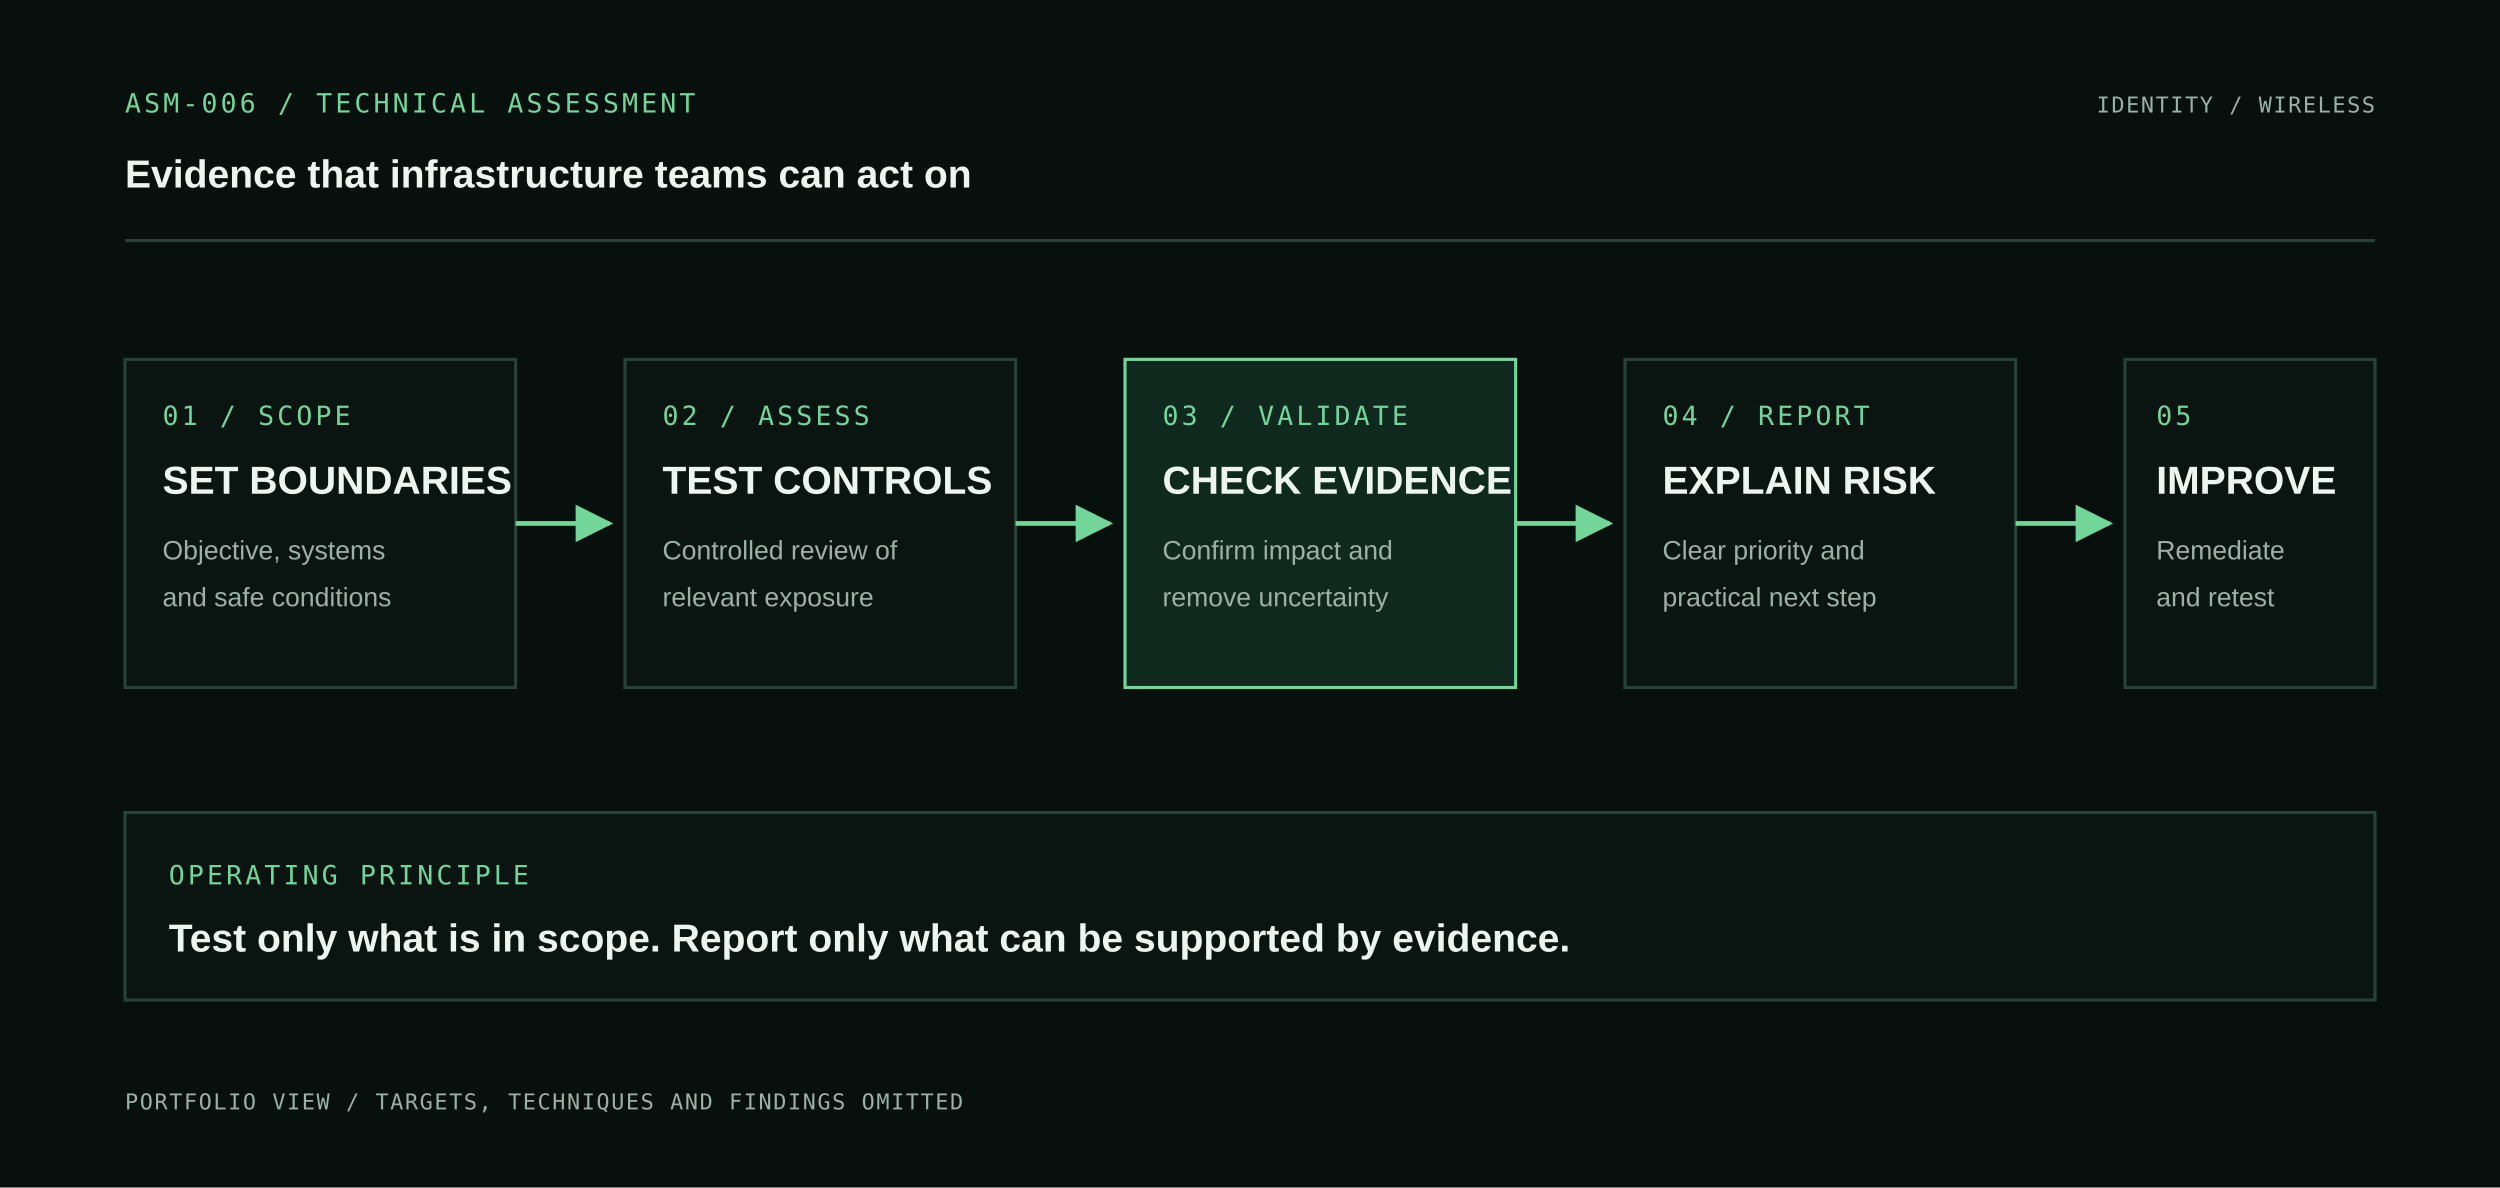
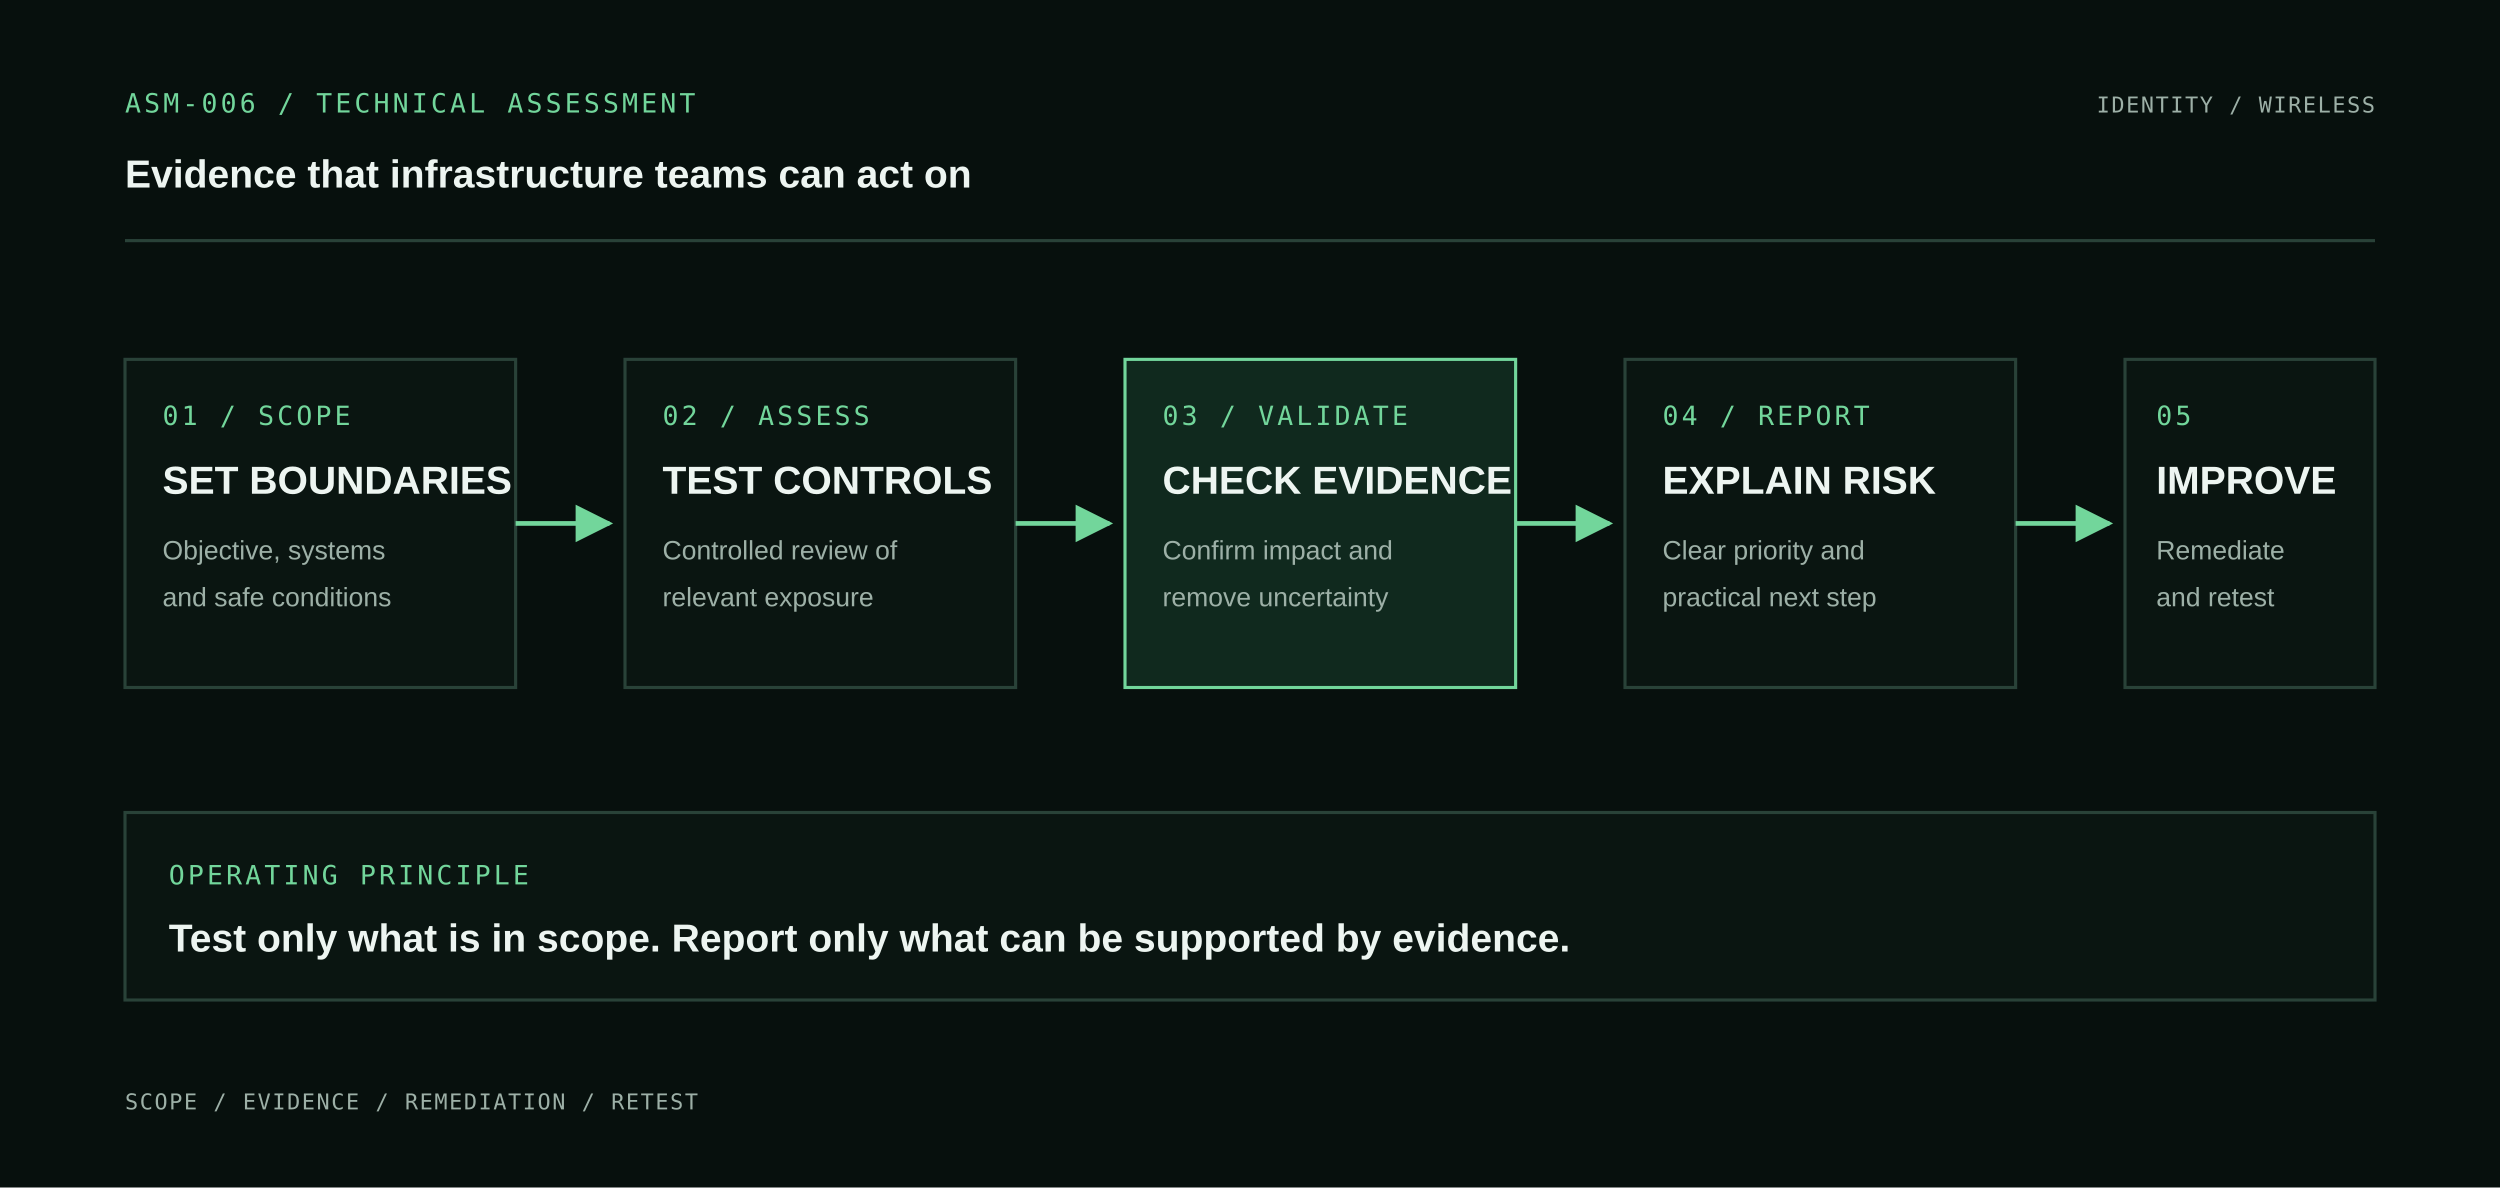
<svg xmlns="http://www.w3.org/2000/svg" viewBox="0 0 1600 760" role="img" aria-labelledby="title desc">
  <defs>
    <style>.bg{fill:#07100d}.panel{fill:#0a1511;stroke:#294238;stroke-width:2}.active{fill:#10291e;stroke:#72d69b;stroke-width:2}.rule{stroke:#294238;stroke-width:2}.flow{stroke:#72d69b;stroke-width:3;fill:none}.w{fill:#edf5f1}.g{fill:#72d69b}.m{fill:#9db0a7}.l{font:500 17px ui-monospace,monospace;letter-spacing:2px}.h{font:600 25px Arial,sans-serif}.c{font:400 17px Arial,sans-serif}.s{font:500 14px ui-monospace,monospace;letter-spacing:1px}</style>
    <marker id="arrow" viewBox="0 0 10 10" refX="9" refY="5" markerWidth="8" markerHeight="8" orient="auto">
      <path d="M0 0l10 5-10 5z" fill="#72d69b" />
    </marker>
  </defs>
  <rect class="bg" width="1600" height="760" />
  <text x="80" y="72" class="l g">ASM-006 / TECHNICAL ASSESSMENT</text>
  <text x="80" y="120" class="h w">Evidence that infrastructure teams can act on</text>
  <text x="1520" y="72" text-anchor="end" class="s m">IDENTITY / WIRELESS</text>
  <line x1="80" y1="154" x2="1520" y2="154" class="rule" />
  <g transform="translate(80 230)">
    <rect class="panel" width="250" height="210" />
    <text x="24" y="42" class="l g">01 / SCOPE</text>
    <text x="24" y="86" class="h w">SET BOUNDARIES</text>
    <text x="24" y="128" class="c m">Objective, systems</text>
    <text x="24" y="158" class="c m">and safe conditions</text>
  </g>
  <path d="M330 335h60" class="flow" marker-end="url(#arrow)" />
  <g transform="translate(400 230)">
    <rect class="panel" width="250" height="210" />
    <text x="24" y="42" class="l g">02 / ASSESS</text>
    <text x="24" y="86" class="h w">TEST CONTROLS</text>
    <text x="24" y="128" class="c m">Controlled review of</text>
    <text x="24" y="158" class="c m">relevant exposure</text>
  </g>
  <path d="M650 335h60" class="flow" marker-end="url(#arrow)" />
  <g transform="translate(720 230)">
    <rect class="active" width="250" height="210" />
    <text x="24" y="42" class="l g">03 / VALIDATE</text>
    <text x="24" y="86" class="h w">CHECK EVIDENCE</text>
    <text x="24" y="128" class="c m">Confirm impact and</text>
    <text x="24" y="158" class="c m">remove uncertainty</text>
  </g>
  <path d="M970 335h60" class="flow" marker-end="url(#arrow)" />
  <g transform="translate(1040 230)">
    <rect class="panel" width="250" height="210" />
    <text x="24" y="42" class="l g">04 / REPORT</text>
    <text x="24" y="86" class="h w">EXPLAIN RISK</text>
    <text x="24" y="128" class="c m">Clear priority and</text>
    <text x="24" y="158" class="c m">practical next step</text>
  </g>
  <path d="M1290 335h60" class="flow" marker-end="url(#arrow)" />
  <g transform="translate(1360 230)">
    <rect class="panel" width="160" height="210" />
    <text x="20" y="42" class="l g">05</text>
    <text x="20" y="86" class="h w">IMPROVE</text>
    <text x="20" y="128" class="c m">Remediate</text>
    <text x="20" y="158" class="c m">and retest</text>
  </g>
  <rect x="80" y="520" width="1440" height="120" class="panel" />
  <text x="108" y="566" class="l g">OPERATING PRINCIPLE</text>
  <text x="108" y="609" class="h w">Test only what is in scope. Report only what can be supported by evidence.</text>
-   <text x="80" y="710" class="s m">PORTFOLIO VIEW / TARGETS, TECHNIQUES AND FINDINGS OMITTED</text>
+   <text x="80" y="710" class="s m">SCOPE / EVIDENCE / REMEDIATION / RETEST</text>
</svg>
